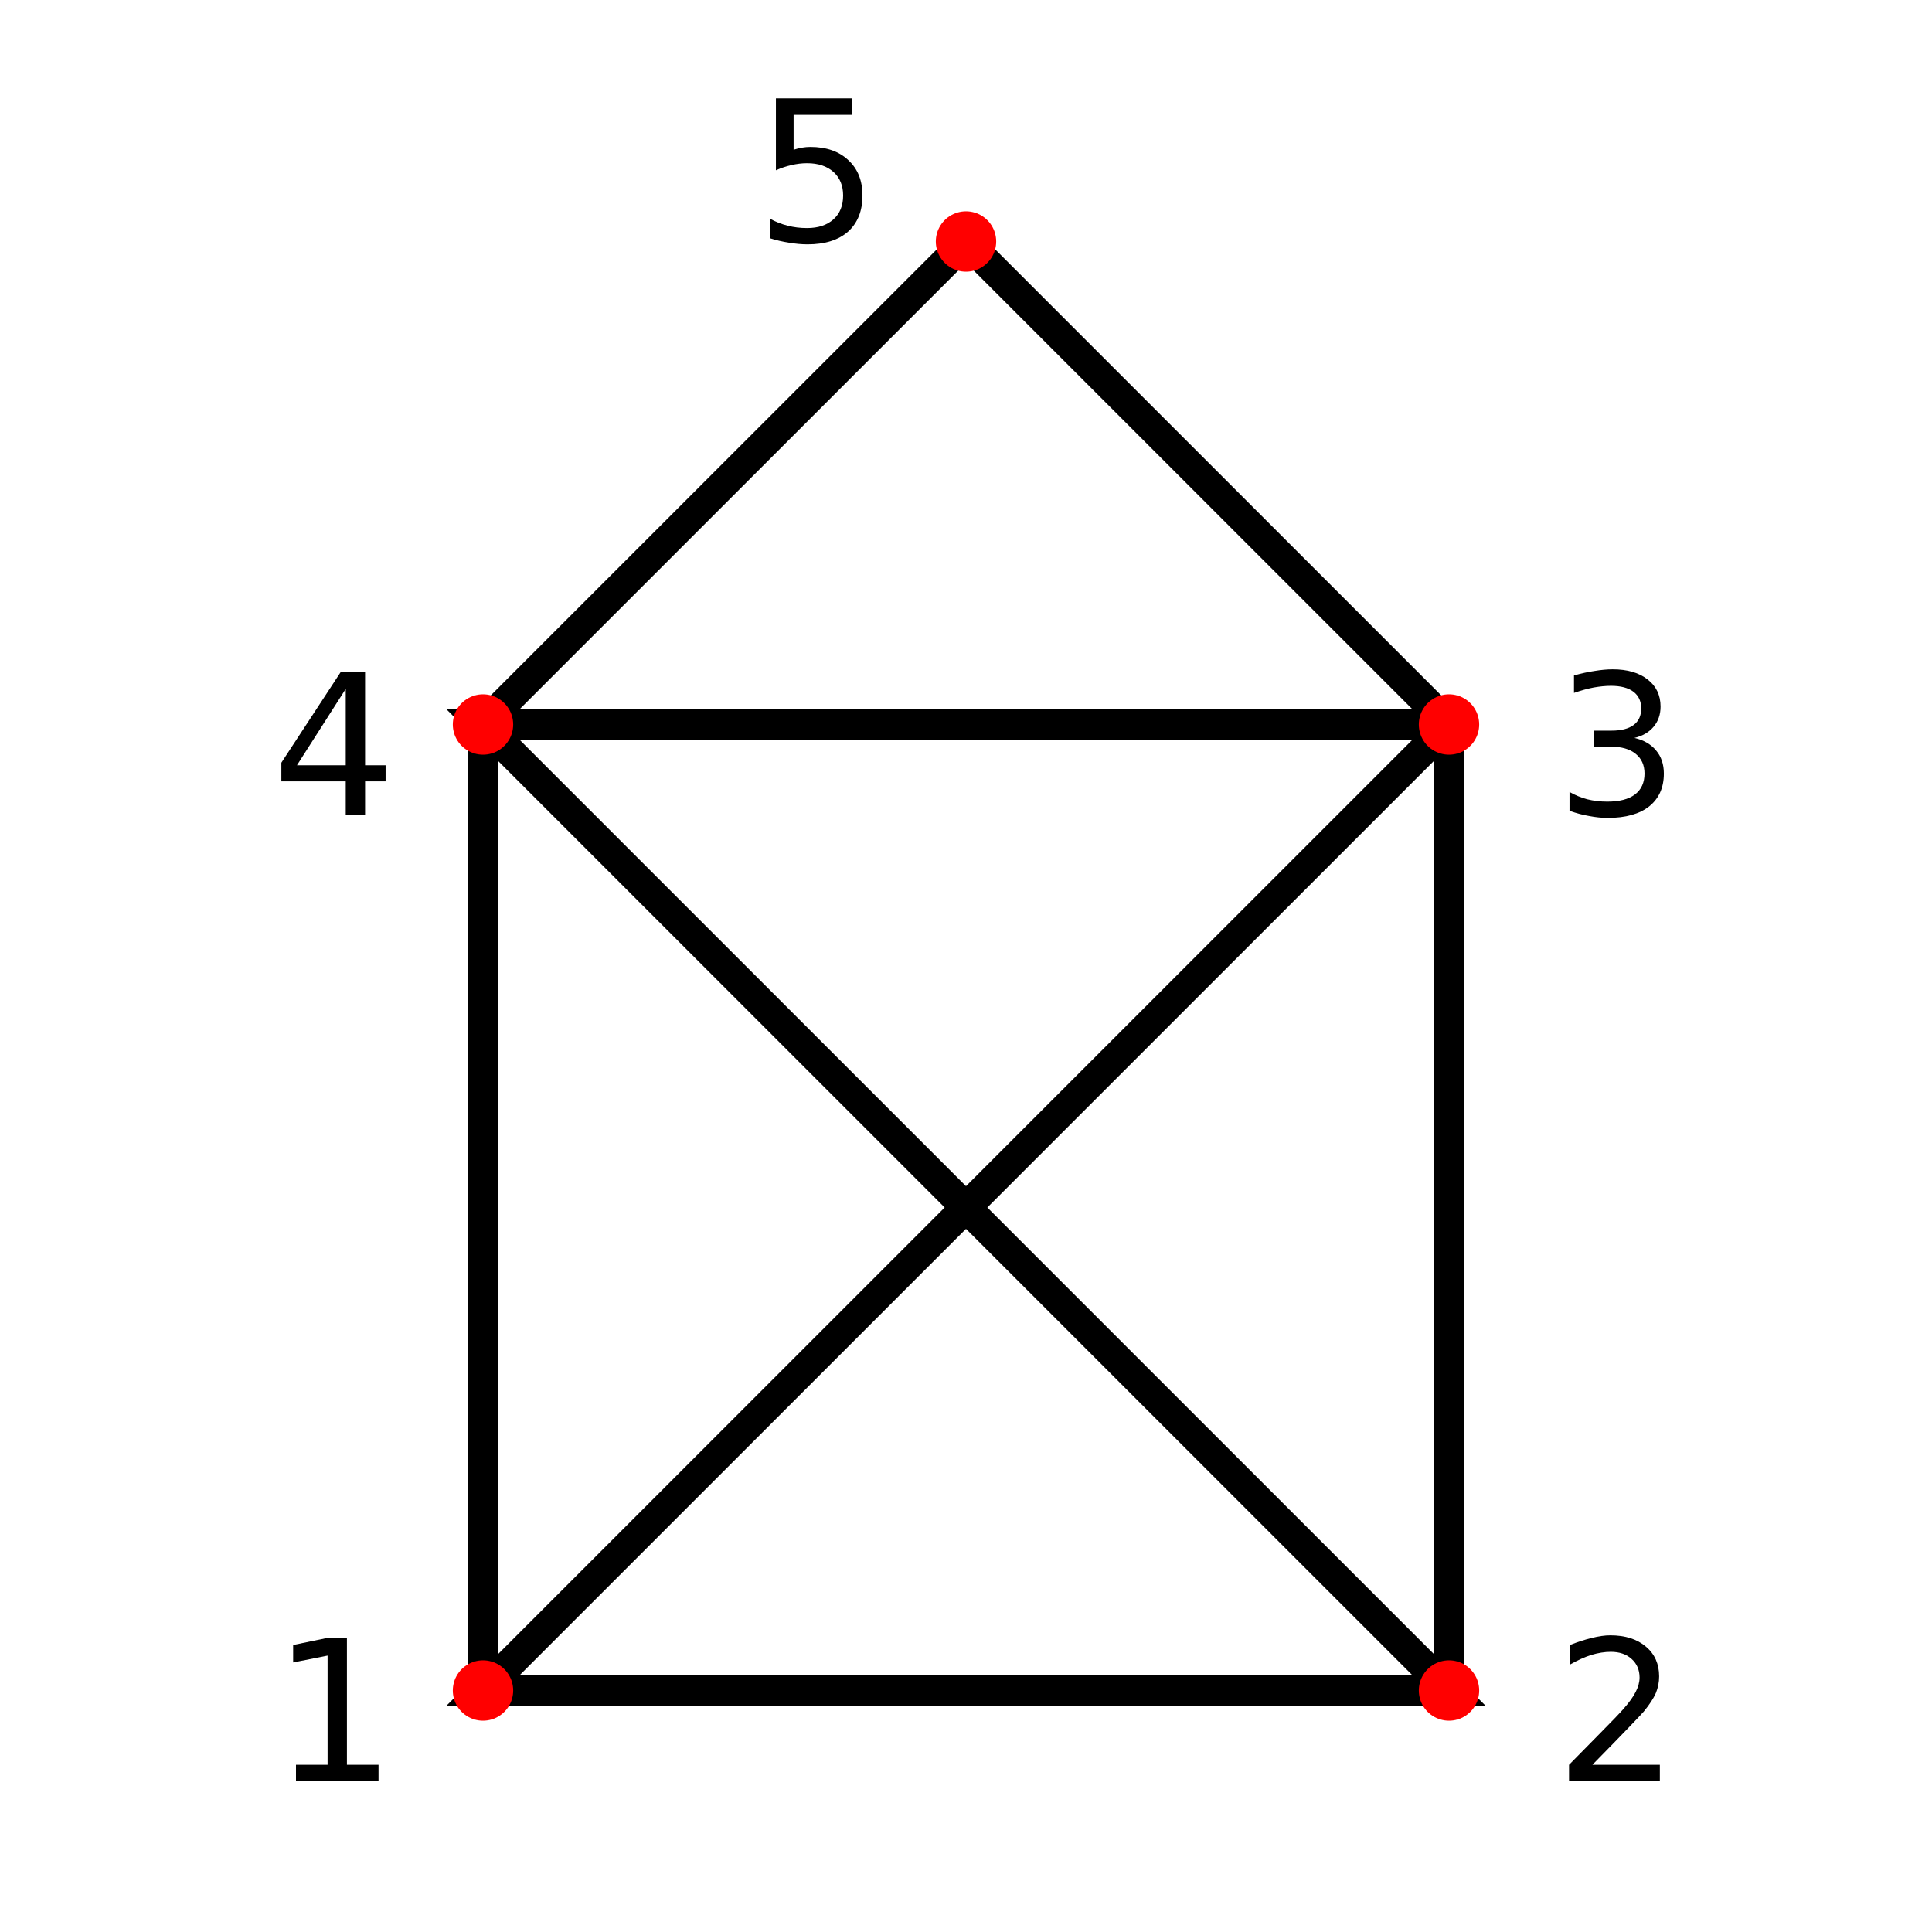
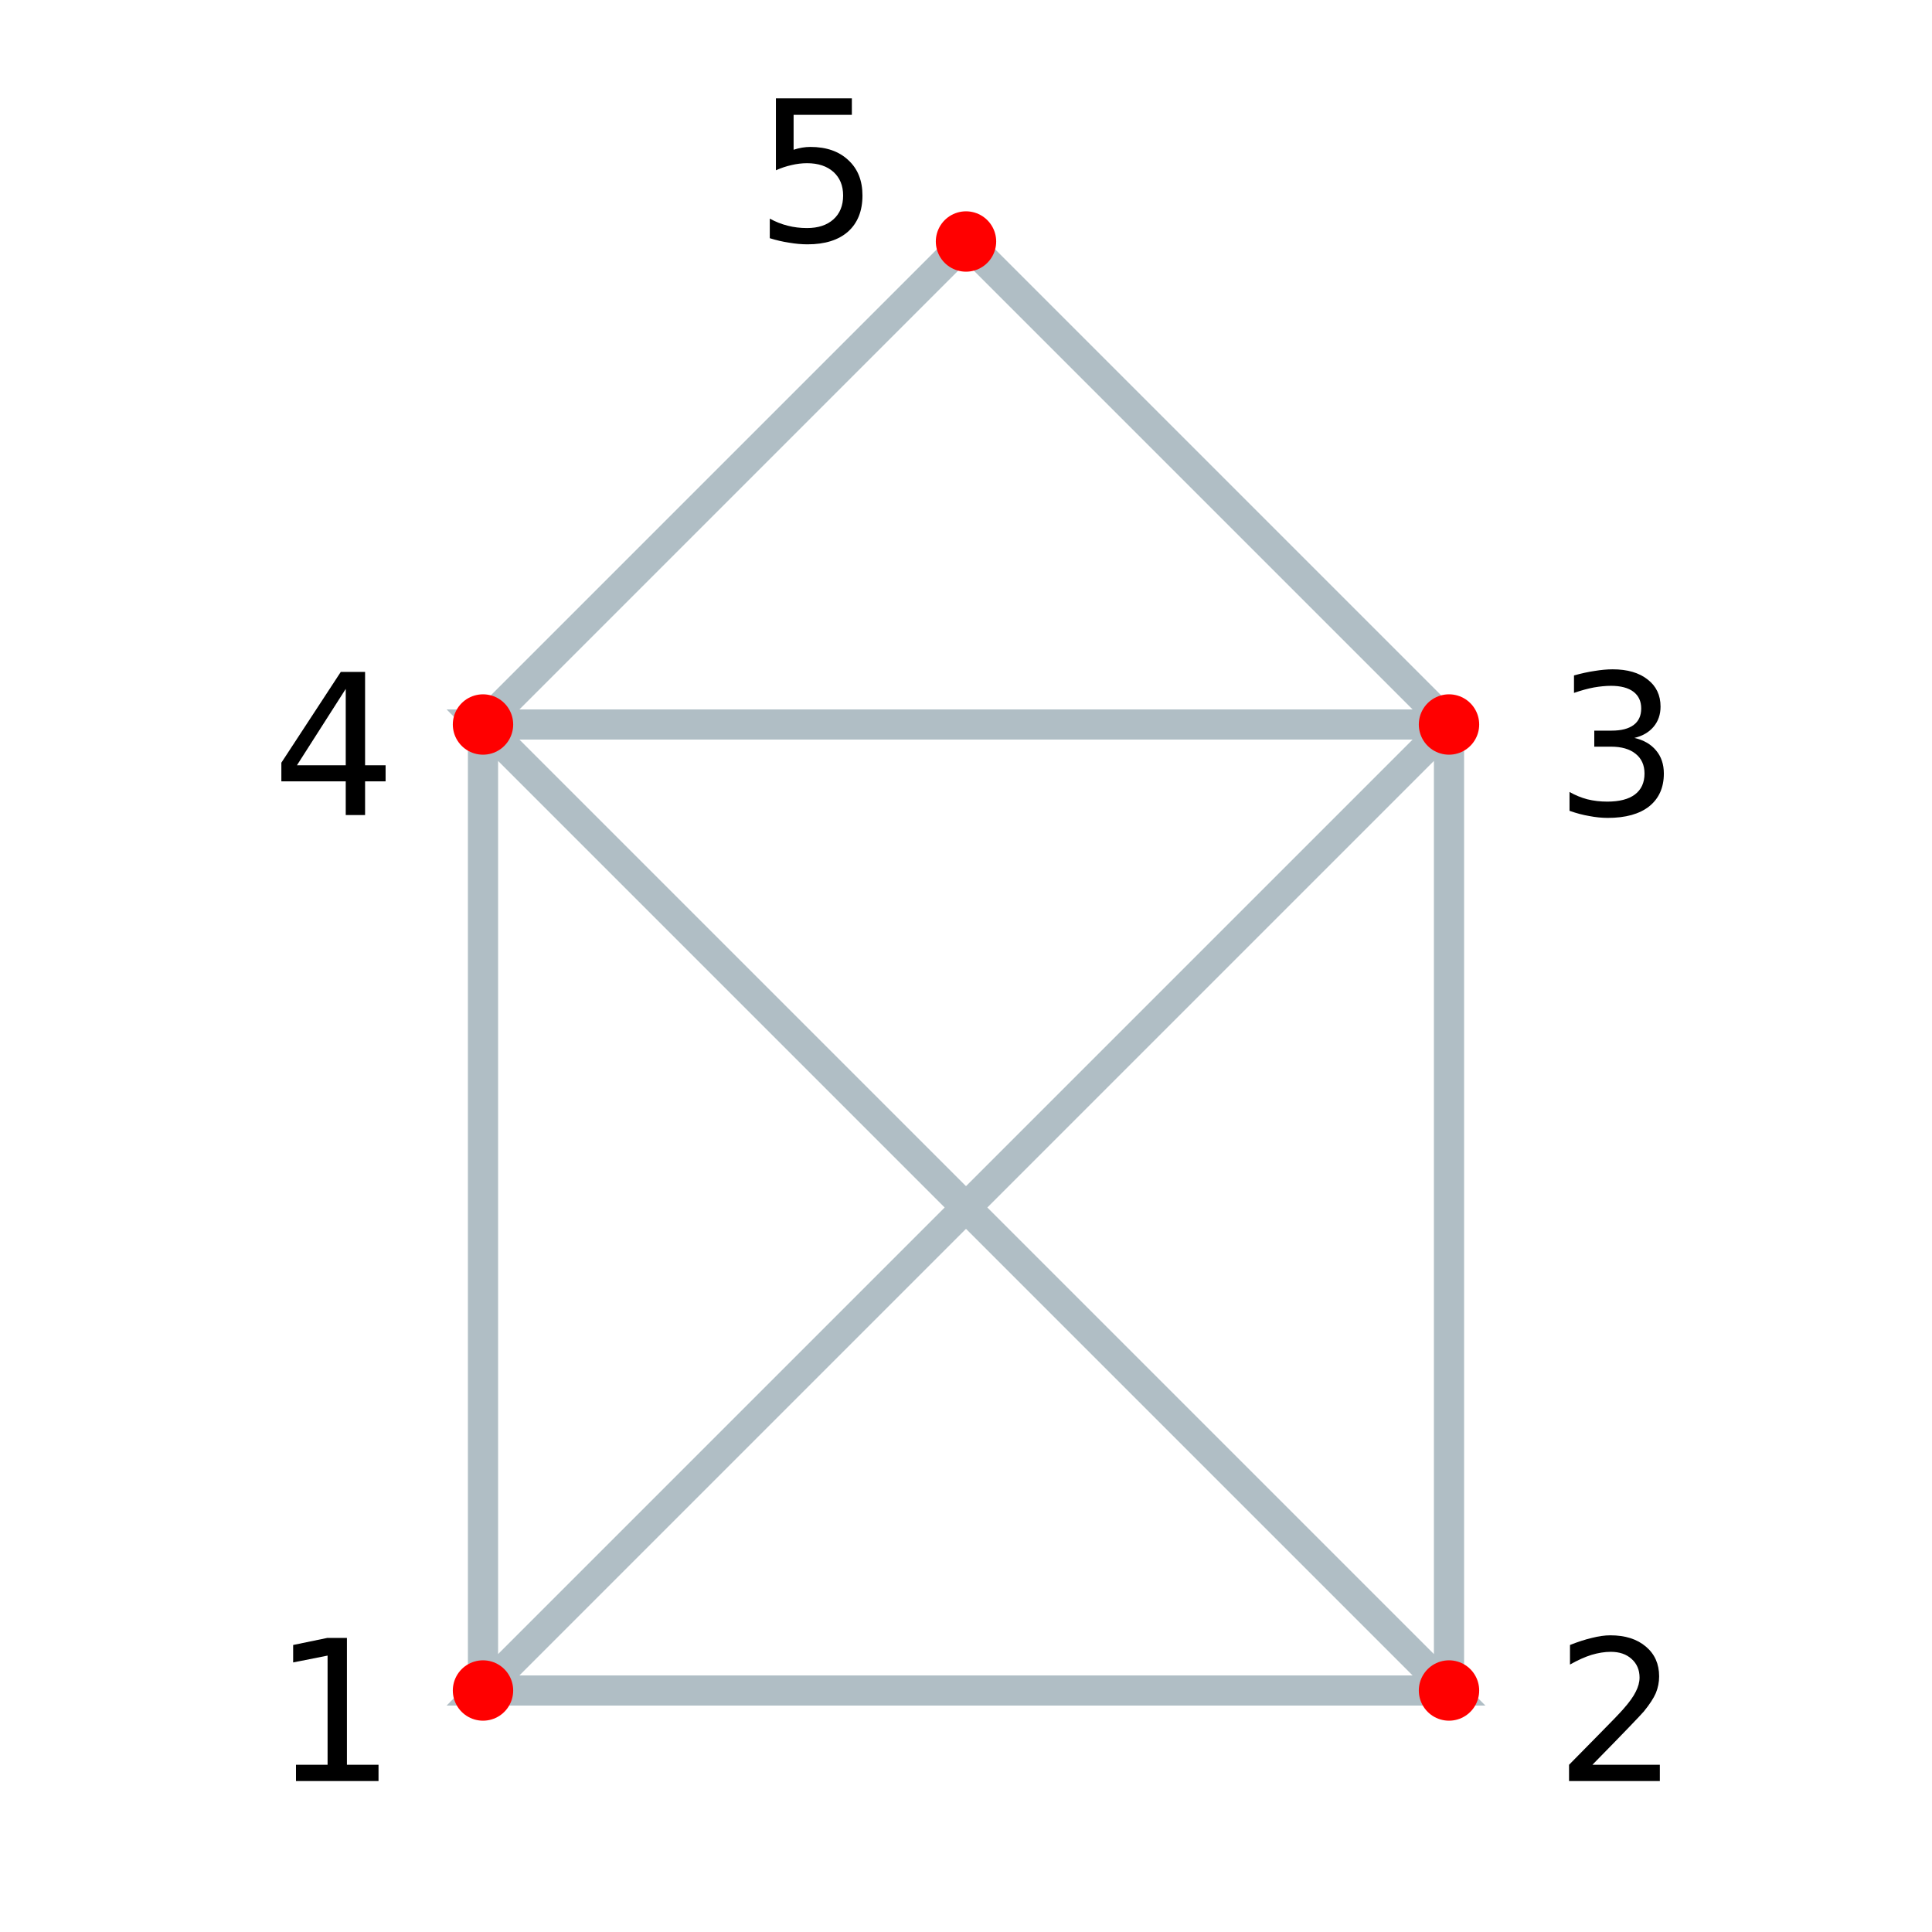
<svg xmlns="http://www.w3.org/2000/svg" width="128" height="128">
-   <path fill="none" stroke="#000" stroke-width="2" d="m32,48h64v64H32V48l32-32 32,32-64,64h64z" />
+   <path fill="none" stroke="#b0bec5" stroke-width="2" d="m32,48h64v64H32V48l32-32 32,32-64,64h64z" />
  <path stroke="#F00" stroke-width="4" stroke-linecap="round" d="m32,48h0m32-32h0m32,32h0m0,64h0m-64,0h0" />
  <text fill="#000" font-size="13" font-family="Bitstream Vera Sans" x="50" y="16">5
<tspan x="18" y="118">1</tspan>
    <tspan x="103">2</tspan>
    <tspan x="18" y="54">4</tspan>
    <tspan x="103">3</tspan>
  </text>
</svg>
